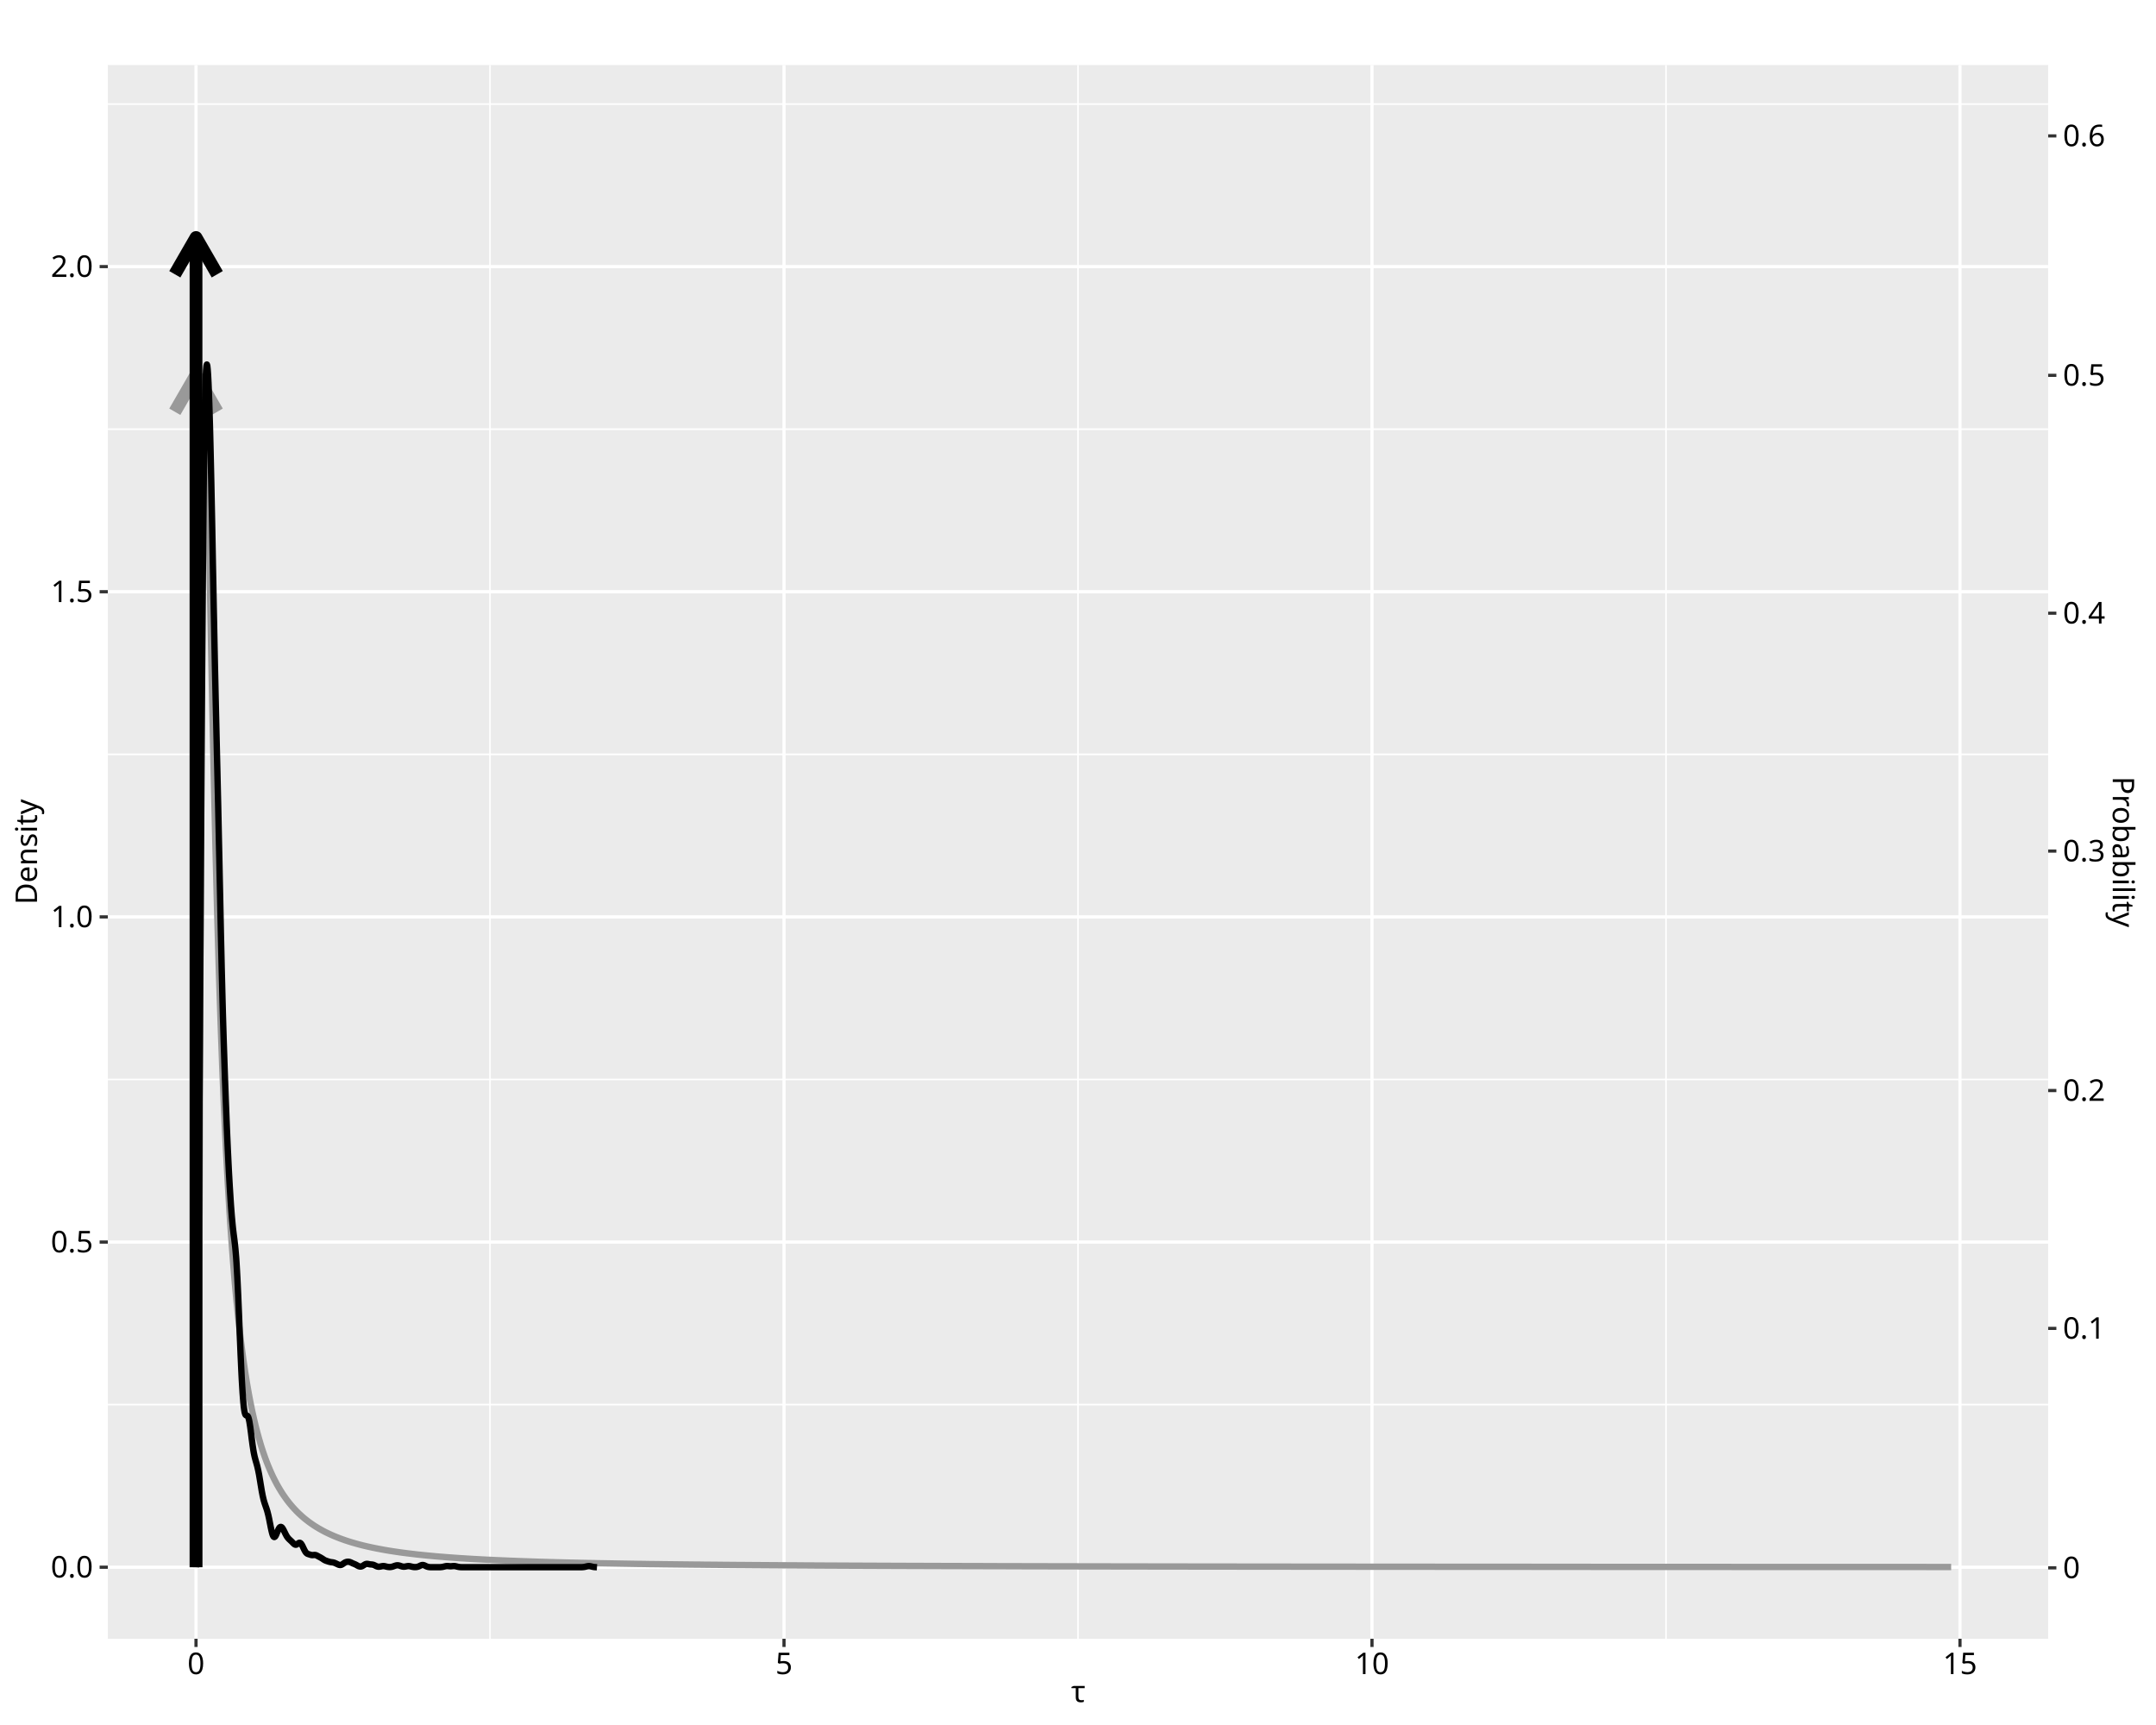
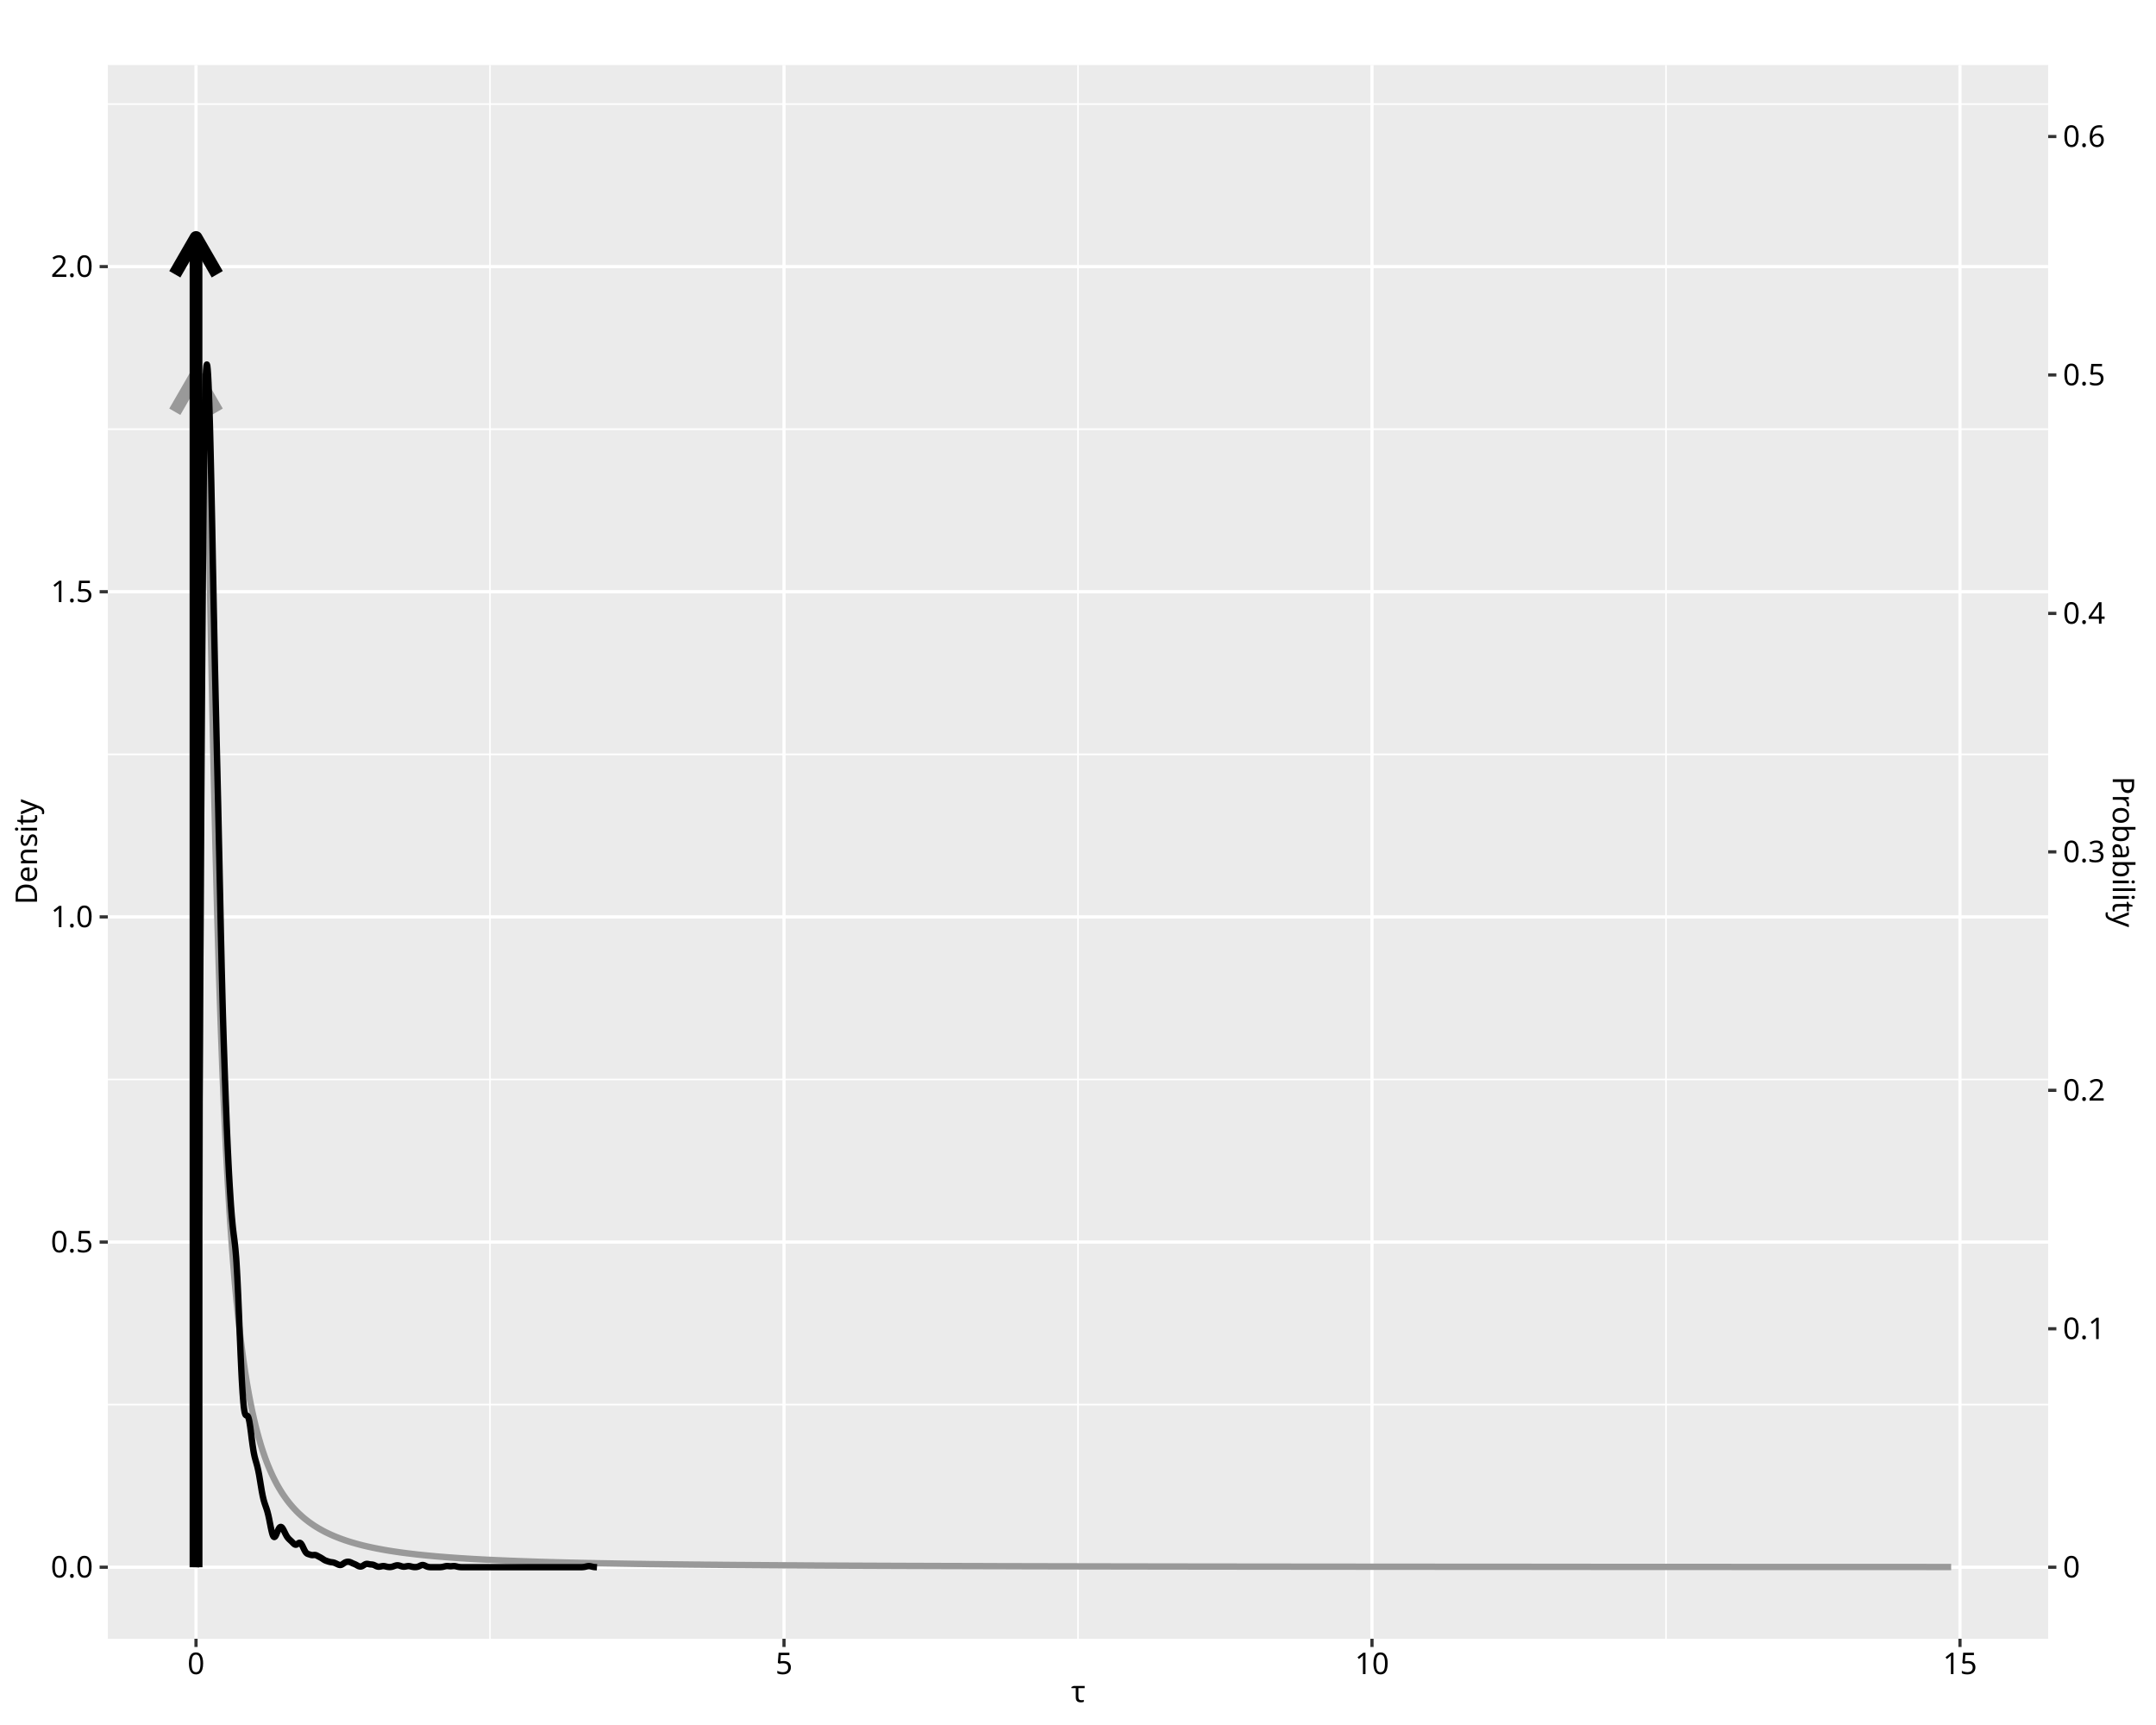
<svg xmlns="http://www.w3.org/2000/svg" class="svglite" data-engine-version="2.0" width="720.00pt" height="576.00pt" viewBox="0 0 720.00 576.00">
  <defs>
    <style type="text/css">
    .svglite line, .svglite polyline, .svglite polygon, .svglite path, .svglite rect, .svglite circle {
      fill: none;
      stroke: #000000;
      stroke-linecap: round;
      stroke-linejoin: round;
      stroke-miterlimit: 10.00;
    }
  </style>
  </defs>
  <rect width="100%" height="100%" style="stroke: none; fill: #FFFFFF;" />
  <defs>
    <clipPath id="cpMC4wMHw3MjAuMDB8MC4wMHw1NzYuMDA=">
      <rect x="0.00" y="0.00" width="720.00" height="576.00" />
    </clipPath>
  </defs>
  <g clip-path="url(#cpMC4wMHw3MjAuMDB8MC4wMHw1NzYuMDA=)">
    <rect x="0.00" y="0.00" width="720.00" height="576.00" style="stroke-width: 1.07; stroke: #FFFFFF; fill: #FFFFFF;" />
  </g>
  <defs>
    <clipPath id="cpMzYuMDF8NjgzLjk5fDIxLjcxfDU0Ny4yMA==">
      <rect x="36.01" y="21.71" width="647.98" height="525.49" />
    </clipPath>
  </defs>
  <g clip-path="url(#cpMzYuMDF8NjgzLjk5fDIxLjcxfDU0Ny4yMA==)">
    <rect x="36.01" y="21.71" width="647.98" height="525.49" style="stroke-width: 1.07; stroke: none; fill: #EBEBEB;" />
    <polyline points="36.01,469.02 683.99,469.02 " style="stroke-width: 0.53; stroke: #FFFFFF; stroke-linecap: butt;" />
    <polyline points="36.01,360.45 683.99,360.45 " style="stroke-width: 0.53; stroke: #FFFFFF; stroke-linecap: butt;" />
    <polyline points="36.01,251.88 683.99,251.88 " style="stroke-width: 0.53; stroke: #FFFFFF; stroke-linecap: butt;" />
    <polyline points="36.01,143.31 683.99,143.31 " style="stroke-width: 0.53; stroke: #FFFFFF; stroke-linecap: butt;" />
    <polyline points="36.01,34.74 683.99,34.74 " style="stroke-width: 0.53; stroke: #FFFFFF; stroke-linecap: butt;" />
    <polyline points="163.64,547.20 163.64,21.71 " style="stroke-width: 0.53; stroke: #FFFFFF; stroke-linecap: butt;" />
    <polyline points="360.00,547.20 360.00,21.71 " style="stroke-width: 0.53; stroke: #FFFFFF; stroke-linecap: butt;" />
    <polyline points="556.36,547.20 556.36,21.71 " style="stroke-width: 0.53; stroke: #FFFFFF; stroke-linecap: butt;" />
    <polyline points="36.01,523.31 683.99,523.31 " style="stroke-width: 1.07; stroke: #FFFFFF; stroke-linecap: butt;" />
    <polyline points="36.01,414.74 683.99,414.74 " style="stroke-width: 1.07; stroke: #FFFFFF; stroke-linecap: butt;" />
    <polyline points="36.01,306.17 683.99,306.17 " style="stroke-width: 1.07; stroke: #FFFFFF; stroke-linecap: butt;" />
    <polyline points="36.01,197.59 683.99,197.59 " style="stroke-width: 1.07; stroke: #FFFFFF; stroke-linecap: butt;" />
    <polyline points="36.01,89.02 683.99,89.02 " style="stroke-width: 1.07; stroke: #FFFFFF; stroke-linecap: butt;" />
    <polyline points="65.46,547.20 65.46,21.71 " style="stroke-width: 1.07; stroke: #FFFFFF; stroke-linecap: butt;" />
    <polyline points="261.82,547.20 261.82,21.71 " style="stroke-width: 1.07; stroke: #FFFFFF; stroke-linecap: butt;" />
    <polyline points="458.18,547.20 458.18,21.71 " style="stroke-width: 1.07; stroke: #FFFFFF; stroke-linecap: butt;" />
    <polyline points="654.54,547.20 654.54,21.71 " style="stroke-width: 1.07; stroke: #FFFFFF; stroke-linecap: butt;" />
    <polyline points="65.46,523.31 65.46,523.31 66.05,520.13 66.64,402.85 67.22,237.95 67.81,152.73 68.40,131.49 68.98,143.05 69.57,168.50 70.16,198.31 70.74,228.09 71.33,255.96 71.92,281.25 72.50,303.83 73.09,323.87 73.68,341.59 74.26,357.26 74.85,371.13 75.44,383.44 76.03,394.39 76.61,404.15 77.20,412.89 77.79,420.74 78.37,427.79 78.96,434.17 79.55,439.94 80.13,445.18 80.72,449.95 81.31,454.30 81.89,458.29 82.48,461.94 83.07,465.30 83.65,468.39 84.24,471.24 84.83,473.88 85.41,476.33 86.00,478.60 86.59,480.71 87.17,482.68 87.76,484.51 88.35,486.23 88.93,487.83 89.52,489.33 90.11,490.74 90.69,492.06 91.28,493.31 91.87,494.48 92.45,495.59 93.04,496.63 93.63,497.62 94.21,498.55 94.80,499.43 95.39,500.27 95.97,501.06 96.56,501.82 97.15,502.53 97.73,503.21 98.32,503.86 98.91,504.48 99.49,505.07 100.08,505.63 100.67,506.16 101.25,506.68 101.84,507.17 102.43,507.63 103.01,508.08 103.60,508.51 104.19,508.92 104.77,509.32 105.36,509.70 105.95,510.06 106.53,510.41 107.12,510.74 107.71,511.07 108.29,511.38 108.88,511.68 109.47,511.96 110.05,512.24 110.64,512.51 111.23,512.77 111.81,513.01 112.40,513.25 112.99,513.48 113.57,513.71 114.16,513.92 114.75,514.13 115.33,514.34 115.92,514.53 116.51,514.72 117.09,514.90 117.68,515.08 118.27,515.25 118.85,515.42 119.44,515.58 120.03,515.74 120.61,515.89 121.20,516.04 121.79,516.18 122.37,516.32 122.96,516.45 123.55,516.58 124.14,516.71 124.72,516.83 125.31,516.95 125.90,517.07 126.48,517.18 127.07,517.29 127.66,517.40 128.24,517.51 128.83,517.61 129.42,517.71 130.00,517.81 130.59,517.90 131.18,517.99 131.76,518.08 132.35,518.17 132.94,518.25 133.52,518.34 134.11,518.42 134.70,518.50 135.28,518.57 135.87,518.65 136.46,518.72 137.04,518.79 137.63,518.86 138.22,518.93 138.80,519.00 139.39,519.07 139.98,519.13 140.56,519.19 141.15,519.25 141.74,519.31 142.32,519.37 142.91,519.43 143.50,519.48 144.08,519.54 144.67,519.59 145.26,519.65 145.84,519.70 146.43,519.75 147.02,519.80 147.60,519.84 148.19,519.89 148.78,519.94 149.36,519.98 149.95,520.03 150.54,520.07 151.12,520.11 151.71,520.16 152.30,520.20 152.88,520.24 153.47,520.28 154.06,520.32 154.64,520.35 155.23,520.39 155.82,520.43 156.40,520.46 156.99,520.50 157.58,520.53 158.16,520.57 158.75,520.60 159.34,520.63 159.92,520.66 160.51,520.70 161.10,520.73 161.68,520.76 162.27,520.79 162.86,520.82 163.44,520.85 164.03,520.87 164.62,520.90 165.20,520.93 165.79,520.96 166.38,520.98 166.96,521.01 167.55,521.03 168.14,521.06 168.72,521.08 169.31,521.11 169.90,521.13 170.48,521.16 171.07,521.18 171.66,521.20 172.25,521.22 172.83,521.25 173.42,521.27 174.01,521.29 174.59,521.31 175.18,521.33 175.77,521.35 176.35,521.37 176.94,521.39 177.53,521.41 178.11,521.43 178.70,521.45 179.29,521.47 179.87,521.49 180.46,521.51 181.05,521.52 181.63,521.54 182.22,521.56 182.81,521.57 183.39,521.59 183.98,521.61 184.57,521.62 185.15,521.64 185.74,521.66 186.33,521.67 186.91,521.69 187.50,521.70 188.09,521.72 188.67,521.73 189.26,521.75 189.85,521.76 190.43,521.78 191.02,521.79 191.61,521.80 192.19,521.82 192.78,521.83 193.37,521.84 193.95,521.86 194.54,521.87 195.13,521.88 195.71,521.89 196.30,521.91 196.89,521.92 197.47,521.93 198.06,521.94 198.65,521.95 199.23,521.97 199.82,521.98 200.41,521.99 200.99,522.00 201.58,522.01 202.17,522.02 202.75,522.03 203.34,522.04 203.93,522.05 204.51,522.06 205.10,522.07 205.69,522.08 206.27,522.09 206.86,522.10 207.45,522.11 208.03,522.12 208.62,522.13 209.21,522.14 209.79,522.15 210.38,522.16 210.97,522.17 211.55,522.18 212.14,522.19 212.73,522.20 213.31,522.21 213.90,522.21 214.49,522.22 215.07,522.23 215.66,522.24 216.25,522.25 216.83,522.26 217.42,522.26 218.01,522.27 218.60,522.28 219.18,522.29 219.77,522.29 220.36,522.30 220.94,522.31 221.53,522.32 222.12,522.32 222.70,522.33 223.29,522.34 223.88,522.35 224.46,522.35 225.05,522.36 225.64,522.37 226.22,522.37 226.81,522.38 227.40,522.39 227.98,522.39 228.57,522.40 229.16,522.41 229.74,522.41 230.33,522.42 230.92,522.42 231.50,522.43 232.09,522.44 232.68,522.44 233.26,522.45 233.85,522.45 234.44,522.46 235.02,522.47 235.61,522.47 236.20,522.48 236.78,522.48 237.37,522.49 237.96,522.49 238.54,522.50 239.13,522.50 239.72,522.51 240.30,522.52 240.89,522.52 241.48,522.53 242.06,522.53 242.65,522.54 243.24,522.54 243.82,522.55 244.41,522.55 245.00,522.56 245.58,522.56 246.17,522.57 246.76,522.57 247.34,522.57 247.93,522.58 248.52,522.58 249.10,522.59 249.69,522.59 250.28,522.60 250.86,522.60 251.45,522.61 252.04,522.61 252.62,522.61 253.21,522.62 253.80,522.62 254.38,522.63 254.97,522.63 255.56,522.64 256.14,522.64 256.73,522.64 257.32,522.65 257.90,522.65 258.49,522.66 259.08,522.66 259.66,522.66 260.25,522.67 260.84,522.67 261.42,522.67 262.01,522.68 262.60,522.68 263.18,522.69 263.77,522.69 264.36,522.69 264.94,522.70 265.53,522.70 266.12,522.70 266.71,522.71 267.29,522.71 267.88,522.71 268.47,522.72 269.05,522.72 269.64,522.72 270.23,522.73 270.81,522.73 271.40,522.73 271.99,522.74 272.57,522.74 273.16,522.74 273.75,522.75 274.33,522.75 274.92,522.75 275.51,522.76 276.09,522.76 276.68,522.76 277.27,522.77 277.85,522.77 278.44,522.77 279.03,522.77 279.61,522.78 280.20,522.78 280.79,522.78 281.37,522.79 281.96,522.79 282.55,522.79 283.13,522.79 283.72,522.80 284.31,522.80 284.89,522.80 285.48,522.80 286.07,522.81 286.65,522.81 287.24,522.81 287.83,522.81 288.41,522.82 289.00,522.82 289.59,522.82 290.17,522.83 290.76,522.83 291.35,522.83 291.93,522.83 292.52,522.83 293.11,522.84 293.69,522.84 294.28,522.84 294.87,522.84 295.45,522.85 296.04,522.85 296.63,522.85 297.21,522.85 297.80,522.86 298.39,522.86 298.97,522.86 299.56,522.86 300.15,522.86 300.73,522.87 301.32,522.87 301.91,522.87 302.49,522.87 303.08,522.88 303.67,522.88 304.25,522.88 304.84,522.88 305.43,522.88 306.01,522.89 306.60,522.89 307.19,522.89 307.77,522.89 308.36,522.89 308.95,522.90 309.53,522.90 310.12,522.90 310.71,522.90 311.29,522.90 311.88,522.91 312.47,522.91 313.05,522.91 313.64,522.91 314.23,522.91 314.82,522.92 315.40,522.92 315.99,522.92 316.58,522.92 317.16,522.92 317.75,522.92 318.34,522.93 318.92,522.93 319.51,522.93 320.10,522.93 320.68,522.93 321.27,522.93 321.86,522.94 322.44,522.94 323.03,522.94 323.62,522.94 324.20,522.94 324.79,522.94 325.38,522.95 325.96,522.95 326.55,522.95 327.14,522.95 327.72,522.95 328.31,522.95 328.90,522.96 329.48,522.96 330.07,522.96 330.66,522.96 331.24,522.96 331.83,522.96 332.42,522.96 333.00,522.97 333.59,522.97 334.18,522.97 334.76,522.97 335.35,522.97 335.94,522.97 336.52,522.98 337.11,522.98 337.70,522.98 338.28,522.98 338.87,522.98 339.46,522.98 340.04,522.98 340.63,522.98 341.22,522.99 341.80,522.99 342.39,522.99 342.98,522.99 343.56,522.99 344.15,522.99 344.74,522.99 345.32,523.00 345.91,523.00 346.50,523.00 347.08,523.00 347.67,523.00 348.26,523.00 348.84,523.00 349.43,523.00 350.02,523.01 350.60,523.01 351.19,523.01 351.78,523.01 352.36,523.01 352.95,523.01 353.54,523.01 354.12,523.01 354.71,523.02 355.30,523.02 355.88,523.02 356.47,523.02 357.06,523.02 357.64,523.02 358.23,523.02 358.82,523.02 359.40,523.02 359.99,523.03 360.58,523.03 361.17,523.03 361.75,523.03 362.34,523.03 362.93,523.03 363.51,523.03 364.10,523.03 364.69,523.03 365.27,523.04 365.86,523.04 366.45,523.04 367.03,523.04 367.62,523.04 368.21,523.04 368.79,523.04 369.38,523.04 369.97,523.04 370.55,523.04 371.14,523.05 371.73,523.05 372.31,523.05 372.90,523.05 373.49,523.05 374.07,523.05 374.66,523.05 375.25,523.05 375.83,523.05 376.42,523.05 377.01,523.06 377.59,523.06 378.18,523.06 378.77,523.06 379.35,523.06 379.94,523.06 380.53,523.06 381.11,523.06 381.70,523.06 382.29,523.06 382.87,523.06 383.46,523.07 384.05,523.07 384.63,523.07 385.22,523.07 385.81,523.07 386.39,523.07 386.98,523.07 387.57,523.07 388.15,523.07 388.74,523.07 389.33,523.07 389.91,523.08 390.50,523.08 391.09,523.08 391.67,523.08 392.26,523.08 392.85,523.08 393.43,523.08 394.02,523.08 394.61,523.08 395.19,523.08 395.78,523.08 396.37,523.08 396.95,523.09 397.54,523.09 398.13,523.09 398.71,523.09 399.30,523.09 399.89,523.09 400.47,523.09 401.06,523.09 401.65,523.09 402.23,523.09 402.82,523.09 403.41,523.09 403.99,523.09 404.58,523.09 405.17,523.10 405.75,523.10 406.34,523.10 406.93,523.10 407.51,523.10 408.10,523.10 408.69,523.10 409.28,523.10 409.86,523.10 410.45,523.10 411.04,523.10 411.62,523.10 412.21,523.10 412.80,523.10 413.38,523.11 413.97,523.11 414.56,523.11 415.14,523.11 415.73,523.11 416.32,523.11 416.90,523.11 417.49,523.11 418.08,523.11 418.66,523.11 419.25,523.11 419.84,523.11 420.42,523.11 421.01,523.11 421.60,523.11 422.18,523.12 422.77,523.12 423.36,523.12 423.94,523.12 424.53,523.12 425.12,523.12 425.70,523.12 426.29,523.12 426.88,523.12 427.46,523.12 428.05,523.12 428.64,523.12 429.22,523.12 429.81,523.12 430.40,523.12 430.98,523.12 431.57,523.13 432.16,523.13 432.74,523.13 433.33,523.13 433.92,523.13 434.50,523.13 435.09,523.13 435.68,523.13 436.26,523.13 436.85,523.13 437.44,523.13 438.02,523.13 438.61,523.13 439.20,523.13 439.78,523.13 440.37,523.13 440.96,523.13 441.54,523.13 442.13,523.14 442.72,523.14 443.30,523.14 443.89,523.14 444.48,523.14 445.06,523.14 445.65,523.14 446.24,523.14 446.82,523.14 447.41,523.14 448.00,523.14 448.58,523.14 449.17,523.14 449.76,523.14 450.34,523.14 450.93,523.14 451.52,523.14 452.10,523.14 452.69,523.14 453.28,523.15 453.86,523.15 454.45,523.15 455.04,523.15 455.63,523.15 456.21,523.15 456.80,523.15 457.39,523.15 457.97,523.15 458.56,523.15 459.15,523.15 459.73,523.15 460.32,523.15 460.91,523.15 461.49,523.15 462.08,523.15 462.67,523.15 463.25,523.15 463.84,523.15 464.43,523.15 465.01,523.15 465.60,523.15 466.19,523.16 466.77,523.16 467.36,523.16 467.95,523.16 468.53,523.16 469.12,523.16 469.71,523.16 470.29,523.16 470.88,523.16 471.47,523.16 472.05,523.16 472.64,523.16 473.23,523.16 473.81,523.16 474.40,523.16 474.99,523.16 475.57,523.16 476.16,523.16 476.75,523.16 477.33,523.16 477.92,523.16 478.51,523.16 479.09,523.16 479.68,523.17 480.27,523.17 480.85,523.17 481.44,523.17 482.03,523.17 482.61,523.17 483.20,523.17 483.79,523.17 484.37,523.17 484.96,523.17 485.55,523.17 486.13,523.17 486.72,523.17 487.31,523.17 487.89,523.17 488.48,523.17 489.07,523.17 489.65,523.17 490.24,523.17 490.83,523.17 491.41,523.17 492.00,523.17 492.59,523.17 493.17,523.17 493.76,523.17 494.35,523.17 494.93,523.18 495.52,523.18 496.11,523.18 496.69,523.18 497.28,523.18 497.87,523.18 498.45,523.18 499.04,523.18 499.63,523.18 500.21,523.18 500.80,523.18 501.39,523.18 501.97,523.18 502.56,523.18 503.15,523.18 503.74,523.18 504.32,523.18 504.91,523.18 505.50,523.18 506.08,523.18 506.67,523.18 507.26,523.18 507.84,523.18 508.43,523.18 509.02,523.18 509.60,523.18 510.19,523.18 510.78,523.18 511.36,523.18 511.95,523.19 512.54,523.19 513.12,523.19 513.71,523.19 514.30,523.19 514.88,523.19 515.47,523.19 516.06,523.19 516.64,523.19 517.23,523.19 517.82,523.19 518.40,523.19 518.99,523.19 519.58,523.19 520.16,523.19 520.75,523.19 521.34,523.19 521.92,523.19 522.51,523.19 523.10,523.19 523.68,523.19 524.27,523.19 524.86,523.19 525.44,523.19 526.03,523.19 526.62,523.19 527.20,523.19 527.79,523.19 528.38,523.19 528.96,523.19 529.55,523.19 530.14,523.19 530.72,523.19 531.31,523.20 531.90,523.20 532.48,523.20 533.07,523.20 533.66,523.20 534.24,523.20 534.83,523.20 535.42,523.20 536.00,523.20 536.59,523.20 537.18,523.20 537.76,523.20 538.35,523.20 538.94,523.20 539.52,523.20 540.11,523.20 540.70,523.20 541.28,523.20 541.87,523.20 542.46,523.20 543.04,523.20 543.63,523.20 544.22,523.20 544.80,523.20 545.39,523.20 545.98,523.20 546.56,523.20 547.15,523.20 547.74,523.20 548.32,523.20 548.91,523.20 549.50,523.20 550.08,523.20 550.67,523.20 551.26,523.20 551.85,523.20 552.43,523.20 553.02,523.21 553.61,523.21 554.19,523.21 554.78,523.21 555.37,523.21 555.95,523.21 556.54,523.21 557.13,523.21 557.71,523.21 558.30,523.21 558.89,523.21 559.47,523.21 560.06,523.21 560.65,523.21 561.23,523.21 561.82,523.21 562.41,523.21 562.99,523.21 563.58,523.21 564.17,523.21 564.75,523.21 565.34,523.21 565.93,523.21 566.51,523.21 567.10,523.21 567.69,523.21 568.27,523.21 568.86,523.21 569.45,523.21 570.03,523.21 570.62,523.21 571.21,523.21 571.79,523.21 572.38,523.21 572.97,523.21 573.55,523.21 574.14,523.21 574.73,523.21 575.31,523.21 575.90,523.21 576.49,523.21 577.07,523.21 577.66,523.21 578.25,523.22 578.83,523.22 579.42,523.22 580.01,523.22 580.59,523.22 581.18,523.22 581.77,523.22 582.35,523.22 582.94,523.22 583.53,523.22 584.11,523.22 584.70,523.22 585.29,523.22 585.87,523.22 586.46,523.22 587.05,523.22 587.63,523.22 588.22,523.22 588.81,523.22 589.39,523.22 589.98,523.22 590.57,523.22 591.15,523.22 591.74,523.22 592.33,523.22 592.91,523.22 593.50,523.22 594.09,523.22 594.67,523.22 595.26,523.22 595.85,523.22 596.43,523.22 597.02,523.22 597.61,523.22 598.20,523.22 598.78,523.22 599.37,523.22 599.96,523.22 600.54,523.22 601.13,523.22 601.72,523.22 602.30,523.22 602.89,523.22 603.48,523.22 604.06,523.22 604.65,523.22 605.24,523.22 605.82,523.22 606.41,523.22 607.00,523.22 607.58,523.23 608.17,523.23 608.76,523.23 609.34,523.23 609.93,523.23 610.52,523.23 611.10,523.23 611.69,523.23 612.28,523.23 612.86,523.23 613.45,523.23 614.04,523.23 614.62,523.23 615.21,523.23 615.80,523.23 616.38,523.23 616.97,523.23 617.56,523.23 618.14,523.23 618.73,523.23 619.32,523.23 619.90,523.23 620.49,523.23 621.08,523.23 621.66,523.23 622.25,523.23 622.84,523.23 623.42,523.23 624.01,523.23 624.60,523.23 625.18,523.23 625.77,523.23 626.36,523.23 626.94,523.23 627.53,523.23 628.12,523.23 628.70,523.23 629.29,523.23 629.88,523.23 630.46,523.23 631.05,523.23 631.64,523.23 632.22,523.23 632.81,523.23 633.40,523.23 633.98,523.23 634.57,523.23 635.16,523.23 635.74,523.23 636.33,523.23 636.92,523.23 637.50,523.23 638.09,523.23 638.68,523.23 639.26,523.23 639.85,523.23 640.44,523.23 641.02,523.23 641.61,523.23 642.20,523.23 642.78,523.23 643.37,523.24 643.96,523.24 644.54,523.24 645.13,523.24 645.72,523.24 646.31,523.24 646.89,523.24 647.48,523.24 648.07,523.24 648.65,523.24 649.24,523.24 649.83,523.24 650.41,523.24 651.00,523.24 651.59,523.24 " style="stroke-width: 2.13; stroke: #999999; stroke-linecap: butt;" />
    <line x1="65.46" y1="523.31" x2="65.46" y2="125.21" style="stroke-width: 4.27; stroke: #999999; stroke-linecap: butt;" />
    <polyline points="72.55,137.49 65.46,125.21 58.38,137.49 " style="stroke-width: 4.27; stroke: #999999; stroke-linecap: butt;" />
    <polyline points="65.46,523.31 65.46,494.68 65.60,486.41 65.73,476.49 65.87,464.80 66.00,451.26 66.13,435.84 66.27,418.66 66.40,399.85 66.54,379.64 66.67,358.30 66.80,336.17 66.94,313.65 67.07,291.13 67.21,269.04 67.34,247.75 67.47,227.64 67.61,209.00 67.74,192.06 67.88,177.00 68.01,163.90 68.14,152.78 68.28,143.60 68.41,136.25 68.55,130.60 68.68,126.50 68.81,123.76 68.95,122.22 69.08,121.72 69.22,122.14 69.35,123.36 69.49,125.29 69.62,127.87 69.75,131.05 69.89,134.80 70.02,139.10 70.16,143.91 70.29,149.21 70.42,154.95 70.56,161.08 70.69,167.54 70.83,174.25 70.96,181.14 71.09,188.11 71.23,195.07 71.36,201.97 71.50,208.73 71.63,215.31 71.76,221.68 71.90,227.84 72.03,233.80 72.17,239.61 72.30,245.32 72.43,250.97 72.57,256.64 72.70,262.38 72.84,268.24 72.97,274.24 73.10,280.38 73.24,286.63 73.37,292.97 73.51,299.32 73.64,305.62 73.77,311.79 73.91,317.76 74.04,323.49 74.18,328.93 74.31,334.07 74.44,338.91 74.58,343.48 74.71,347.80 74.85,351.92 74.98,355.88 75.11,359.69 75.25,363.39 75.38,366.99 75.52,370.49 75.65,373.88 75.78,377.14 75.92,380.28 76.05,383.28 76.19,386.14 76.32,388.86 76.45,391.43 76.59,393.88 76.72,396.20 76.86,398.40 76.99,400.48 77.12,402.43 77.26,404.25 77.39,405.93 77.53,407.47 77.66,408.87 77.79,410.14 77.93,411.29 78.06,412.37 78.20,413.41 78.33,414.47 78.46,415.60 78.60,416.88 78.73,418.35 78.87,420.05 79.00,422.03 79.13,424.28 79.27,426.81 79.40,429.59 79.54,432.58 79.67,435.73 79.81,439.00 79.94,442.32 80.07,445.63 80.21,448.89 80.34,452.04 80.48,455.05 80.61,457.87 80.74,460.48 80.88,462.86 81.01,464.98 81.15,466.83 81.28,468.40 81.41,469.69 81.55,470.70 81.68,471.46 81.82,472.00 81.95,472.34 82.08,472.53 82.22,472.61 82.35,472.65 82.49,472.68 82.62,472.76 82.75,472.91 82.89,473.17 83.02,473.57 83.16,474.10 83.29,474.76 83.42,475.55 83.56,476.45 83.69,477.44 83.83,478.47 83.96,479.54 84.09,480.60 84.23,481.62 84.36,482.60 84.50,483.51 84.63,484.35 84.76,485.10 84.90,485.77 85.03,486.38 85.17,486.92 85.30,487.42 85.43,487.89 85.57,488.35 85.70,488.82 85.84,489.31 85.97,489.83 86.10,490.40 86.24,491.01 86.37,491.68 86.51,492.40 86.64,493.16 86.77,493.96 86.91,494.78 87.04,495.61 87.18,496.43 87.31,497.23 87.44,498.00 87.58,498.72 87.71,499.39 87.85,500.01 87.98,500.57 88.11,501.08 88.25,501.54 88.38,501.97 88.52,502.37 88.65,502.75 88.78,503.14 88.92,503.52 89.05,503.93 89.19,504.36 89.32,504.82 89.45,505.33 89.59,505.88 89.72,506.46 89.86,507.09 89.99,507.75 90.12,508.43 90.26,509.12 90.39,509.80 90.53,510.45 90.66,511.07 90.80,511.63 90.93,512.12 91.06,512.52 91.20,512.84 91.33,513.07 91.47,513.20 91.60,513.24 91.73,513.20 91.87,513.08 92.00,512.89 92.14,512.65 92.27,512.36 92.40,512.05 92.54,511.72 92.67,511.39 92.81,511.07 92.94,510.77 93.07,510.51 93.21,510.28 93.34,510.09 93.48,509.96 93.61,509.88 93.74,509.85 93.88,509.87 94.01,509.94 94.15,510.05 94.28,510.21 94.41,510.40 94.55,510.62 94.68,510.87 94.82,511.13 94.95,511.40 95.08,511.67 95.22,511.95 95.35,512.22 95.49,512.48 95.62,512.72 95.75,512.95 95.89,513.16 96.02,513.35 96.16,513.52 96.29,513.68 96.42,513.82 96.56,513.96 96.69,514.09 96.83,514.21 96.96,514.33 97.09,514.46 97.23,514.59 97.36,514.71 97.50,514.85 97.63,514.98 97.76,515.12 97.90,515.25 98.03,515.39 98.17,515.51 98.30,515.62 98.43,515.70 98.57,515.77 98.70,515.80 98.84,515.80 98.97,515.77 99.10,515.71 99.24,515.62 99.37,515.52 99.51,515.41 99.64,515.31 99.77,515.23 99.91,515.17 100.04,515.15 100.18,515.17 100.31,515.24 100.44,515.35 100.58,515.50 100.71,515.70 100.85,515.92 100.98,516.17 101.12,516.45 101.25,516.73 101.38,517.01 101.52,517.29 101.65,517.56 101.79,517.81 101.92,518.04 102.05,518.24 102.19,518.42 102.32,518.56 102.46,518.68 102.59,518.77 102.72,518.84 102.86,518.89 102.99,518.94 103.13,518.98 103.26,519.03 103.39,519.07 103.53,519.11 103.66,519.15 103.80,519.19 103.93,519.22 104.06,519.25 104.20,519.26 104.33,519.27 104.47,519.26 104.60,519.25 104.73,519.24 104.87,519.23 105.00,519.22 105.14,519.22 105.27,519.24 105.40,519.26 105.54,519.30 105.67,519.35 105.81,519.42 105.94,519.48 106.07,519.56 106.21,519.63 106.34,519.71 106.48,519.78 106.61,519.85 106.74,519.92 106.88,519.99 107.01,520.06 107.15,520.14 107.28,520.22 107.41,520.30 107.55,520.38 107.68,520.47 107.82,520.56 107.95,520.66 108.08,520.74 108.22,520.83 108.35,520.91 108.49,520.98 108.62,521.04 108.75,521.10 108.89,521.15 109.02,521.20 109.16,521.24 109.29,521.29 109.42,521.33 109.56,521.37 109.69,521.42 109.83,521.46 109.96,521.50 110.09,521.53 110.23,521.56 110.36,521.59 110.50,521.61 110.63,521.63 110.76,521.65 110.90,521.66 111.03,521.68 111.17,521.70 111.30,521.73 111.44,521.77 111.57,521.80 111.70,521.85 111.84,521.90 111.97,521.96 112.11,522.02 112.24,522.08 112.37,522.15 112.51,522.21 112.64,522.28 112.78,522.34 112.91,522.40 113.04,522.46 113.18,522.51 113.31,522.54 113.45,522.57 113.58,522.58 113.71,522.57 113.85,522.55 113.98,522.51 114.12,522.46 114.25,522.38 114.38,522.30 114.52,522.21 114.65,522.11 114.79,522.02 114.92,521.93 115.05,521.84 115.19,521.76 115.32,521.69 115.46,521.63 115.59,521.59 115.72,521.55 115.86,521.52 115.99,521.50 116.13,521.49 116.26,521.49 116.39,521.49 116.53,521.51 116.66,521.54 116.80,521.57 116.93,521.62 117.06,521.67 117.20,521.73 117.33,521.79 117.47,521.86 117.60,521.92 117.73,521.99 117.87,522.05 118.00,522.10 118.14,522.16 118.27,522.21 118.40,522.27 118.54,522.32 118.67,522.39 118.81,522.45 118.94,522.52 119.07,522.59 119.21,522.67 119.34,522.75 119.48,522.82 119.61,522.89 119.74,522.95 119.88,523.00 120.01,523.04 120.15,523.07 120.28,523.09 120.41,523.09 120.55,523.08 120.68,523.05 120.82,523.00 120.95,522.95 121.08,522.88 121.22,522.80 121.35,522.72 121.49,522.63 121.62,522.54 121.76,522.46 121.89,522.38 122.02,522.31 122.16,522.26 122.29,522.22 122.43,522.20 122.56,522.19 122.69,522.20 122.83,522.22 122.96,522.24 123.10,522.27 123.23,522.30 123.36,522.32 123.50,522.35 123.63,522.37 123.77,522.38 123.90,522.39 124.03,522.40 124.17,522.41 124.30,522.43 124.44,522.45 124.57,522.48 124.70,522.51 124.84,522.56 124.97,522.62 125.11,522.68 125.24,522.75 125.37,522.81 125.51,522.88 125.64,522.94 125.78,523.00 125.91,523.05 126.04,523.09 126.18,523.12 126.31,523.14 126.45,523.15 126.58,523.14 126.71,523.13 126.85,523.12 126.98,523.09 127.12,523.07 127.25,523.04 127.38,523.01 127.52,522.98 127.65,522.96 127.79,522.94 127.92,522.93 128.05,522.93 128.19,522.94 128.32,522.95 128.46,522.97 128.59,523.00 128.72,523.03 128.86,523.07 128.99,523.10 129.13,523.13 129.26,523.16 129.39,523.19 129.53,523.21 129.66,523.23 129.80,523.24 129.93,523.25 130.06,523.26 130.20,523.26 130.33,523.25 130.47,523.24 130.60,523.22 130.73,523.20 130.87,523.17 131.00,523.14 131.14,523.10 131.27,523.06 131.40,523.01 131.54,522.96 131.67,522.91 131.81,522.86 131.94,522.82 132.08,522.78 132.21,522.74 132.34,522.71 132.48,522.69 132.61,522.68 132.75,522.67 132.88,522.68 133.01,522.69 133.15,522.72 133.28,522.75 133.42,522.78 133.55,522.82 133.68,522.87 133.82,522.92 133.95,522.96 134.09,523.00 134.22,523.04 134.35,523.08 134.49,523.10 134.62,523.12 134.76,523.14 134.89,523.14 135.02,523.13 135.16,523.12 135.29,523.10 135.43,523.08 135.56,523.05 135.69,523.02 135.83,523.00 135.96,522.97 136.10,522.95 136.23,522.94 136.36,522.93 136.50,522.93 136.63,522.94 136.77,522.96 136.90,522.98 137.03,523.01 137.17,523.04 137.30,523.08 137.44,523.11 137.57,523.14 137.70,523.17 137.84,523.20 137.97,523.22 138.11,523.24 138.24,523.26 138.37,523.27 138.51,523.27 138.64,523.27 138.78,523.27 138.91,523.26 139.04,523.25 139.18,523.23 139.31,523.20 139.45,523.17 139.58,523.13 139.71,523.09 139.85,523.03 139.98,522.97 140.12,522.91 140.25,522.85 140.38,522.78 140.52,522.72 140.65,522.67 140.79,522.62 140.92,522.59 141.05,522.58 141.19,522.57 141.32,522.59 141.46,522.61 141.59,522.65 141.72,522.70 141.86,522.76 141.99,522.83 142.13,522.89 142.26,522.96 142.40,523.02 142.53,523.07 142.66,523.12 142.80,523.16 142.93,523.20 143.07,523.23 143.20,523.25 143.33,523.27 143.47,523.28 143.60,523.29 143.74,523.30 143.87,523.30 144.00,523.30 144.14,523.31 144.27,523.31 144.41,523.31 144.54,523.31 144.67,523.31 144.81,523.31 144.94,523.31 145.08,523.31 145.21,523.31 145.34,523.31 145.48,523.31 145.61,523.31 145.75,523.31 145.88,523.31 146.01,523.31 146.15,523.31 146.28,523.31 146.42,523.31 146.55,523.31 146.68,523.30 146.82,523.30 146.95,523.30 147.09,523.29 147.22,523.28 147.35,523.27 147.49,523.25 147.62,523.24 147.76,523.22 147.89,523.19 148.02,523.16 148.16,523.13 148.29,523.10 148.43,523.06 148.56,523.03 148.69,523.00 148.83,522.97 148.96,522.95 149.10,522.93 149.23,522.92 149.36,522.92 149.50,522.92 149.63,522.93 149.77,522.95 149.90,522.96 150.03,522.97 150.17,522.98 150.30,522.99 150.44,523.00 150.57,522.99 150.70,522.99 150.84,522.98 150.97,522.96 151.11,522.95 151.24,522.94 151.37,522.93 151.51,522.92 151.64,522.92 151.78,522.93 151.91,522.94 152.04,522.96 152.18,522.99 152.31,523.02 152.45,523.05 152.58,523.08 152.71,523.12 152.85,523.15 152.98,523.18 153.12,523.21 153.25,523.23 153.39,523.25 153.52,523.26 153.65,523.28 153.79,523.29 153.92,523.29 154.06,523.30 154.19,523.30 154.32,523.30 154.46,523.31 154.59,523.31 154.73,523.31 154.86,523.31 154.99,523.31 155.13,523.31 155.26,523.31 155.40,523.31 155.53,523.31 155.66,523.31 155.80,523.31 155.93,523.31 156.07,523.31 156.20,523.31 156.33,523.31 156.47,523.31 156.60,523.31 156.74,523.31 156.87,523.31 157.00,523.31 157.14,523.31 157.27,523.31 157.41,523.31 157.54,523.31 157.67,523.31 157.81,523.31 157.94,523.31 158.08,523.31 158.21,523.31 158.34,523.31 158.48,523.31 158.61,523.31 158.75,523.31 158.88,523.31 159.01,523.31 159.15,523.31 159.28,523.31 159.42,523.31 159.55,523.31 159.68,523.31 159.82,523.31 159.95,523.31 160.09,523.31 160.22,523.31 160.35,523.31 160.49,523.31 160.62,523.31 160.76,523.31 160.89,523.31 161.02,523.31 161.16,523.31 161.29,523.31 161.43,523.31 161.56,523.31 161.69,523.31 161.83,523.31 161.96,523.31 162.10,523.31 162.23,523.31 162.36,523.31 162.50,523.31 162.63,523.31 162.77,523.31 162.90,523.31 163.03,523.31 163.17,523.31 163.30,523.31 163.44,523.31 163.57,523.31 163.71,523.31 163.84,523.31 163.97,523.31 164.11,523.31 164.24,523.31 164.38,523.31 164.51,523.31 164.64,523.31 164.78,523.31 164.91,523.31 165.05,523.31 165.18,523.31 165.31,523.31 165.45,523.31 165.58,523.31 165.72,523.31 165.85,523.31 165.98,523.31 166.12,523.31 166.25,523.31 166.39,523.31 166.52,523.31 166.65,523.31 166.79,523.31 166.92,523.31 167.06,523.31 167.19,523.31 167.32,523.31 167.46,523.31 167.59,523.31 167.73,523.31 167.86,523.31 167.99,523.31 168.13,523.31 168.26,523.31 168.40,523.31 168.53,523.31 168.66,523.31 168.80,523.31 168.93,523.31 169.07,523.31 169.20,523.31 169.33,523.31 169.47,523.31 169.60,523.31 169.74,523.31 169.87,523.31 170.00,523.31 170.14,523.31 170.27,523.31 170.41,523.31 170.54,523.31 170.67,523.31 170.81,523.31 170.94,523.31 171.08,523.31 171.21,523.31 171.34,523.31 171.48,523.31 171.61,523.31 171.75,523.31 171.88,523.31 172.01,523.31 172.15,523.31 172.28,523.31 172.42,523.31 172.55,523.31 172.68,523.31 172.82,523.31 172.95,523.31 173.09,523.31 173.22,523.31 173.35,523.31 173.49,523.31 173.62,523.31 173.76,523.31 173.89,523.31 174.03,523.31 174.16,523.31 174.29,523.31 174.43,523.31 174.56,523.31 174.70,523.31 174.83,523.31 174.96,523.31 175.10,523.31 175.23,523.31 175.37,523.31 175.50,523.31 175.63,523.31 175.77,523.31 175.90,523.31 176.04,523.31 176.17,523.31 176.30,523.31 176.44,523.31 176.57,523.31 176.71,523.31 176.84,523.31 176.97,523.31 177.11,523.31 177.24,523.31 177.38,523.31 177.51,523.31 177.64,523.31 177.78,523.31 177.91,523.31 178.05,523.31 178.18,523.31 178.31,523.31 178.45,523.31 178.58,523.31 178.72,523.31 178.85,523.31 178.98,523.31 179.12,523.31 179.25,523.31 179.39,523.31 179.52,523.31 179.65,523.31 179.79,523.31 179.92,523.31 180.06,523.31 180.19,523.31 180.32,523.31 180.46,523.31 180.59,523.31 180.73,523.31 180.86,523.31 180.99,523.31 181.13,523.31 181.26,523.31 181.40,523.31 181.53,523.31 181.66,523.31 181.80,523.31 181.93,523.31 182.07,523.31 182.20,523.31 182.33,523.31 182.47,523.31 182.60,523.31 182.74,523.31 182.87,523.31 183.00,523.31 183.14,523.31 183.27,523.31 183.41,523.31 183.54,523.31 183.67,523.31 183.81,523.31 183.94,523.31 184.08,523.31 184.21,523.31 184.35,523.31 184.48,523.31 184.61,523.31 184.75,523.31 184.88,523.31 185.02,523.31 185.15,523.31 185.28,523.31 185.42,523.31 185.55,523.31 185.69,523.31 185.82,523.31 185.95,523.31 186.09,523.31 186.22,523.31 186.36,523.31 186.49,523.31 186.62,523.31 186.76,523.31 186.89,523.31 187.03,523.31 187.16,523.31 187.29,523.31 187.43,523.31 187.56,523.31 187.70,523.31 187.83,523.31 187.96,523.31 188.10,523.31 188.23,523.31 188.37,523.31 188.50,523.31 188.63,523.31 188.77,523.31 188.90,523.31 189.04,523.31 189.17,523.31 189.30,523.31 189.44,523.31 189.57,523.31 189.71,523.31 189.84,523.31 189.97,523.31 190.11,523.31 190.24,523.31 190.38,523.31 190.51,523.31 190.64,523.31 190.78,523.31 190.91,523.31 191.05,523.31 191.18,523.31 191.31,523.31 191.45,523.31 191.58,523.31 191.72,523.31 191.85,523.31 191.98,523.31 192.12,523.31 192.25,523.31 192.39,523.31 192.52,523.31 192.65,523.31 192.79,523.31 192.92,523.31 193.06,523.31 193.19,523.31 193.32,523.31 193.46,523.31 193.59,523.31 193.73,523.31 193.86,523.31 193.99,523.30 194.13,523.30 194.26,523.30 194.40,523.29 194.53,523.29 194.67,523.28 194.80,523.26 194.93,523.25 195.07,523.23 195.20,523.21 195.34,523.18 195.47,523.15 195.60,523.12 195.74,523.08 195.87,523.05 196.01,523.02 196.14,522.99 196.27,522.97 196.41,522.95 196.54,522.94 196.68,522.93 196.81,522.94 196.94,522.95 197.08,522.97 197.21,523.00 197.35,523.03 197.48,523.06 197.61,523.09 197.75,523.13 197.88,523.16 198.02,523.19 198.15,523.21 198.28,523.24 198.42,523.25 198.55,523.27 198.69,523.28 198.82,523.29 198.95,523.29 199.09,523.30 199.22,523.30 199.36,523.31 " style="stroke-width: 2.13; stroke-linecap: butt;" />
    <line x1="65.46" y1="523.31" x2="65.46" y2="79.31" style="stroke-width: 4.27; stroke-linecap: butt;" />
    <polyline points="72.55,91.58 65.46,79.31 58.38,91.58 " style="stroke-width: 4.27; stroke-linecap: butt;" />
  </g>
  <g clip-path="url(#cpMC4wMHw3MjAuMDB8MC4wMHw1NzYuMDA=)">
    <text x="31.08" y="526.75" text-anchor="end" style="font-size: 10.00px; font-family: sans;" textLength="13.90px" lengthAdjust="spacingAndGlyphs">0.0</text>
    <text x="31.08" y="418.18" text-anchor="end" style="font-size: 10.00px; font-family: sans;" textLength="13.90px" lengthAdjust="spacingAndGlyphs">0.5</text>
    <text x="31.08" y="309.61" text-anchor="end" style="font-size: 10.00px; font-family: sans;" textLength="13.90px" lengthAdjust="spacingAndGlyphs">1.0</text>
    <text x="31.08" y="201.04" text-anchor="end" style="font-size: 10.00px; font-family: sans;" textLength="13.90px" lengthAdjust="spacingAndGlyphs">1.5</text>
    <text x="31.08" y="92.46" text-anchor="end" style="font-size: 10.00px; font-family: sans;" textLength="13.90px" lengthAdjust="spacingAndGlyphs">2.0</text>
    <polyline points="33.27,523.31 36.01,523.31 " style="stroke-width: 1.07; stroke: #333333; stroke-linecap: butt;" />
    <polyline points="33.27,414.74 36.01,414.74 " style="stroke-width: 1.07; stroke: #333333; stroke-linecap: butt;" />
    <polyline points="33.27,306.17 36.01,306.17 " style="stroke-width: 1.07; stroke: #333333; stroke-linecap: butt;" />
    <polyline points="33.27,197.59 36.01,197.59 " style="stroke-width: 1.07; stroke: #333333; stroke-linecap: butt;" />
    <polyline points="33.27,89.02 36.01,89.02 " style="stroke-width: 1.07; stroke: #333333; stroke-linecap: butt;" />
-     <polyline points="683.99,523.52 686.73,523.52 " style="stroke-width: 1.07; stroke: #333333; stroke-linecap: butt;" />
-     <polyline points="683.99,443.57 686.73,443.57 " style="stroke-width: 1.07; stroke: #333333; stroke-linecap: butt;" />
-     <polyline points="683.99,364.14 686.73,364.14 " style="stroke-width: 1.07; stroke: #333333; stroke-linecap: butt;" />
-     <polyline points="683.99,284.19 686.73,284.19 " style="stroke-width: 1.07; stroke: #333333; stroke-linecap: butt;" />
-     <polyline points="683.99,204.76 686.73,204.76 " style="stroke-width: 1.07; stroke: #333333; stroke-linecap: butt;" />
-     <polyline points="683.99,125.33 686.73,125.33 " style="stroke-width: 1.07; stroke: #333333; stroke-linecap: butt;" />
-     <polyline points="683.99,45.38 686.73,45.38 " style="stroke-width: 1.07; stroke: #333333; stroke-linecap: butt;" />
-     <text x="688.92" y="526.97" style="font-size: 10.00px; font-family: sans;" textLength="5.56px" lengthAdjust="spacingAndGlyphs">0</text>
-     <text x="688.92" y="447.01" style="font-size: 10.00px; font-family: sans;" textLength="13.90px" lengthAdjust="spacingAndGlyphs">0.1</text>
-     <text x="688.92" y="367.58" style="font-size: 10.00px; font-family: sans;" textLength="13.90px" lengthAdjust="spacingAndGlyphs">0.2</text>
-     <text x="688.92" y="287.63" style="font-size: 10.00px; font-family: sans;" textLength="13.90px" lengthAdjust="spacingAndGlyphs">0.3</text>
-     <text x="688.92" y="208.20" style="font-size: 10.00px; font-family: sans;" textLength="13.90px" lengthAdjust="spacingAndGlyphs">0.4</text>
-     <text x="688.92" y="128.77" style="font-size: 10.00px; font-family: sans;" textLength="13.90px" lengthAdjust="spacingAndGlyphs">0.5</text>
-     <text x="688.92" y="48.82" style="font-size: 10.00px; font-family: sans;" textLength="13.90px" lengthAdjust="spacingAndGlyphs">0.6</text>
+     <polyline points="683.99,523.31 686.73,523.31 " style="stroke-width: 1.07; stroke: #333333; stroke-linecap: butt;" />
+     <polyline points="683.99,443.69 686.73,443.69 " style="stroke-width: 1.07; stroke: #333333; stroke-linecap: butt;" />
+     <polyline points="683.99,364.07 686.73,364.07 " style="stroke-width: 1.07; stroke: #333333; stroke-linecap: butt;" />
+     <polyline points="683.99,284.45 686.73,284.45 " style="stroke-width: 1.07; stroke: #333333; stroke-linecap: butt;" />
+     <polyline points="683.99,204.83 686.73,204.83 " style="stroke-width: 1.07; stroke: #333333; stroke-linecap: butt;" />
+     <polyline points="683.99,125.21 686.73,125.21 " style="stroke-width: 1.07; stroke: #333333; stroke-linecap: butt;" />
+     <polyline points="683.99,45.59 686.73,45.59 " style="stroke-width: 1.07; stroke: #333333; stroke-linecap: butt;" />
+     <text x="688.92" y="526.75" style="font-size: 10.00px; font-family: sans;" textLength="5.56px" lengthAdjust="spacingAndGlyphs">0</text>
+     <text x="688.92" y="447.13" style="font-size: 10.00px; font-family: sans;" textLength="13.90px" lengthAdjust="spacingAndGlyphs">0.1</text>
+     <text x="688.92" y="367.51" style="font-size: 10.00px; font-family: sans;" textLength="13.90px" lengthAdjust="spacingAndGlyphs">0.2</text>
+     <text x="688.92" y="287.89" style="font-size: 10.00px; font-family: sans;" textLength="13.90px" lengthAdjust="spacingAndGlyphs">0.3</text>
+     <text x="688.92" y="208.27" style="font-size: 10.00px; font-family: sans;" textLength="13.90px" lengthAdjust="spacingAndGlyphs">0.4</text>
+     <text x="688.92" y="128.65" style="font-size: 10.00px; font-family: sans;" textLength="13.90px" lengthAdjust="spacingAndGlyphs">0.5</text>
+     <text x="688.92" y="49.04" style="font-size: 10.00px; font-family: sans;" textLength="13.90px" lengthAdjust="spacingAndGlyphs">0.6</text>
    <polyline points="65.46,549.94 65.46,547.20 " style="stroke-width: 1.07; stroke: #333333; stroke-linecap: butt;" />
    <polyline points="261.82,549.94 261.82,547.20 " style="stroke-width: 1.07; stroke: #333333; stroke-linecap: butt;" />
    <polyline points="458.18,549.94 458.18,547.20 " style="stroke-width: 1.07; stroke: #333333; stroke-linecap: butt;" />
    <polyline points="654.54,549.94 654.54,547.20 " style="stroke-width: 1.07; stroke: #333333; stroke-linecap: butt;" />
    <text x="65.46" y="559.01" text-anchor="middle" style="font-size: 10.00px; font-family: sans;" textLength="5.56px" lengthAdjust="spacingAndGlyphs">0</text>
    <text x="261.82" y="559.01" text-anchor="middle" style="font-size: 10.00px; font-family: sans;" textLength="5.56px" lengthAdjust="spacingAndGlyphs">5</text>
    <text x="458.18" y="559.01" text-anchor="middle" style="font-size: 10.00px; font-family: sans;" textLength="11.12px" lengthAdjust="spacingAndGlyphs">10</text>
    <text x="654.54" y="559.01" text-anchor="middle" style="font-size: 10.00px; font-family: sans;" textLength="11.12px" lengthAdjust="spacingAndGlyphs">15</text>
    <text x="357.71" y="568.32" style="font-size: 10.00px; font-family: sans;" textLength="4.57px" lengthAdjust="spacingAndGlyphs">τ</text>
    <text transform="translate(12.36,284.45) rotate(-90)" text-anchor="middle" style="font-size: 10.00px; font-family: sans;" textLength="33.35px" lengthAdjust="spacingAndGlyphs">Density</text>
    <text transform="translate(705.56,284.45) rotate(90)" text-anchor="middle" style="font-size: 10.00px; font-family: sans;" textLength="46.69px" lengthAdjust="spacingAndGlyphs">Probability</text>
  </g>
</svg>
